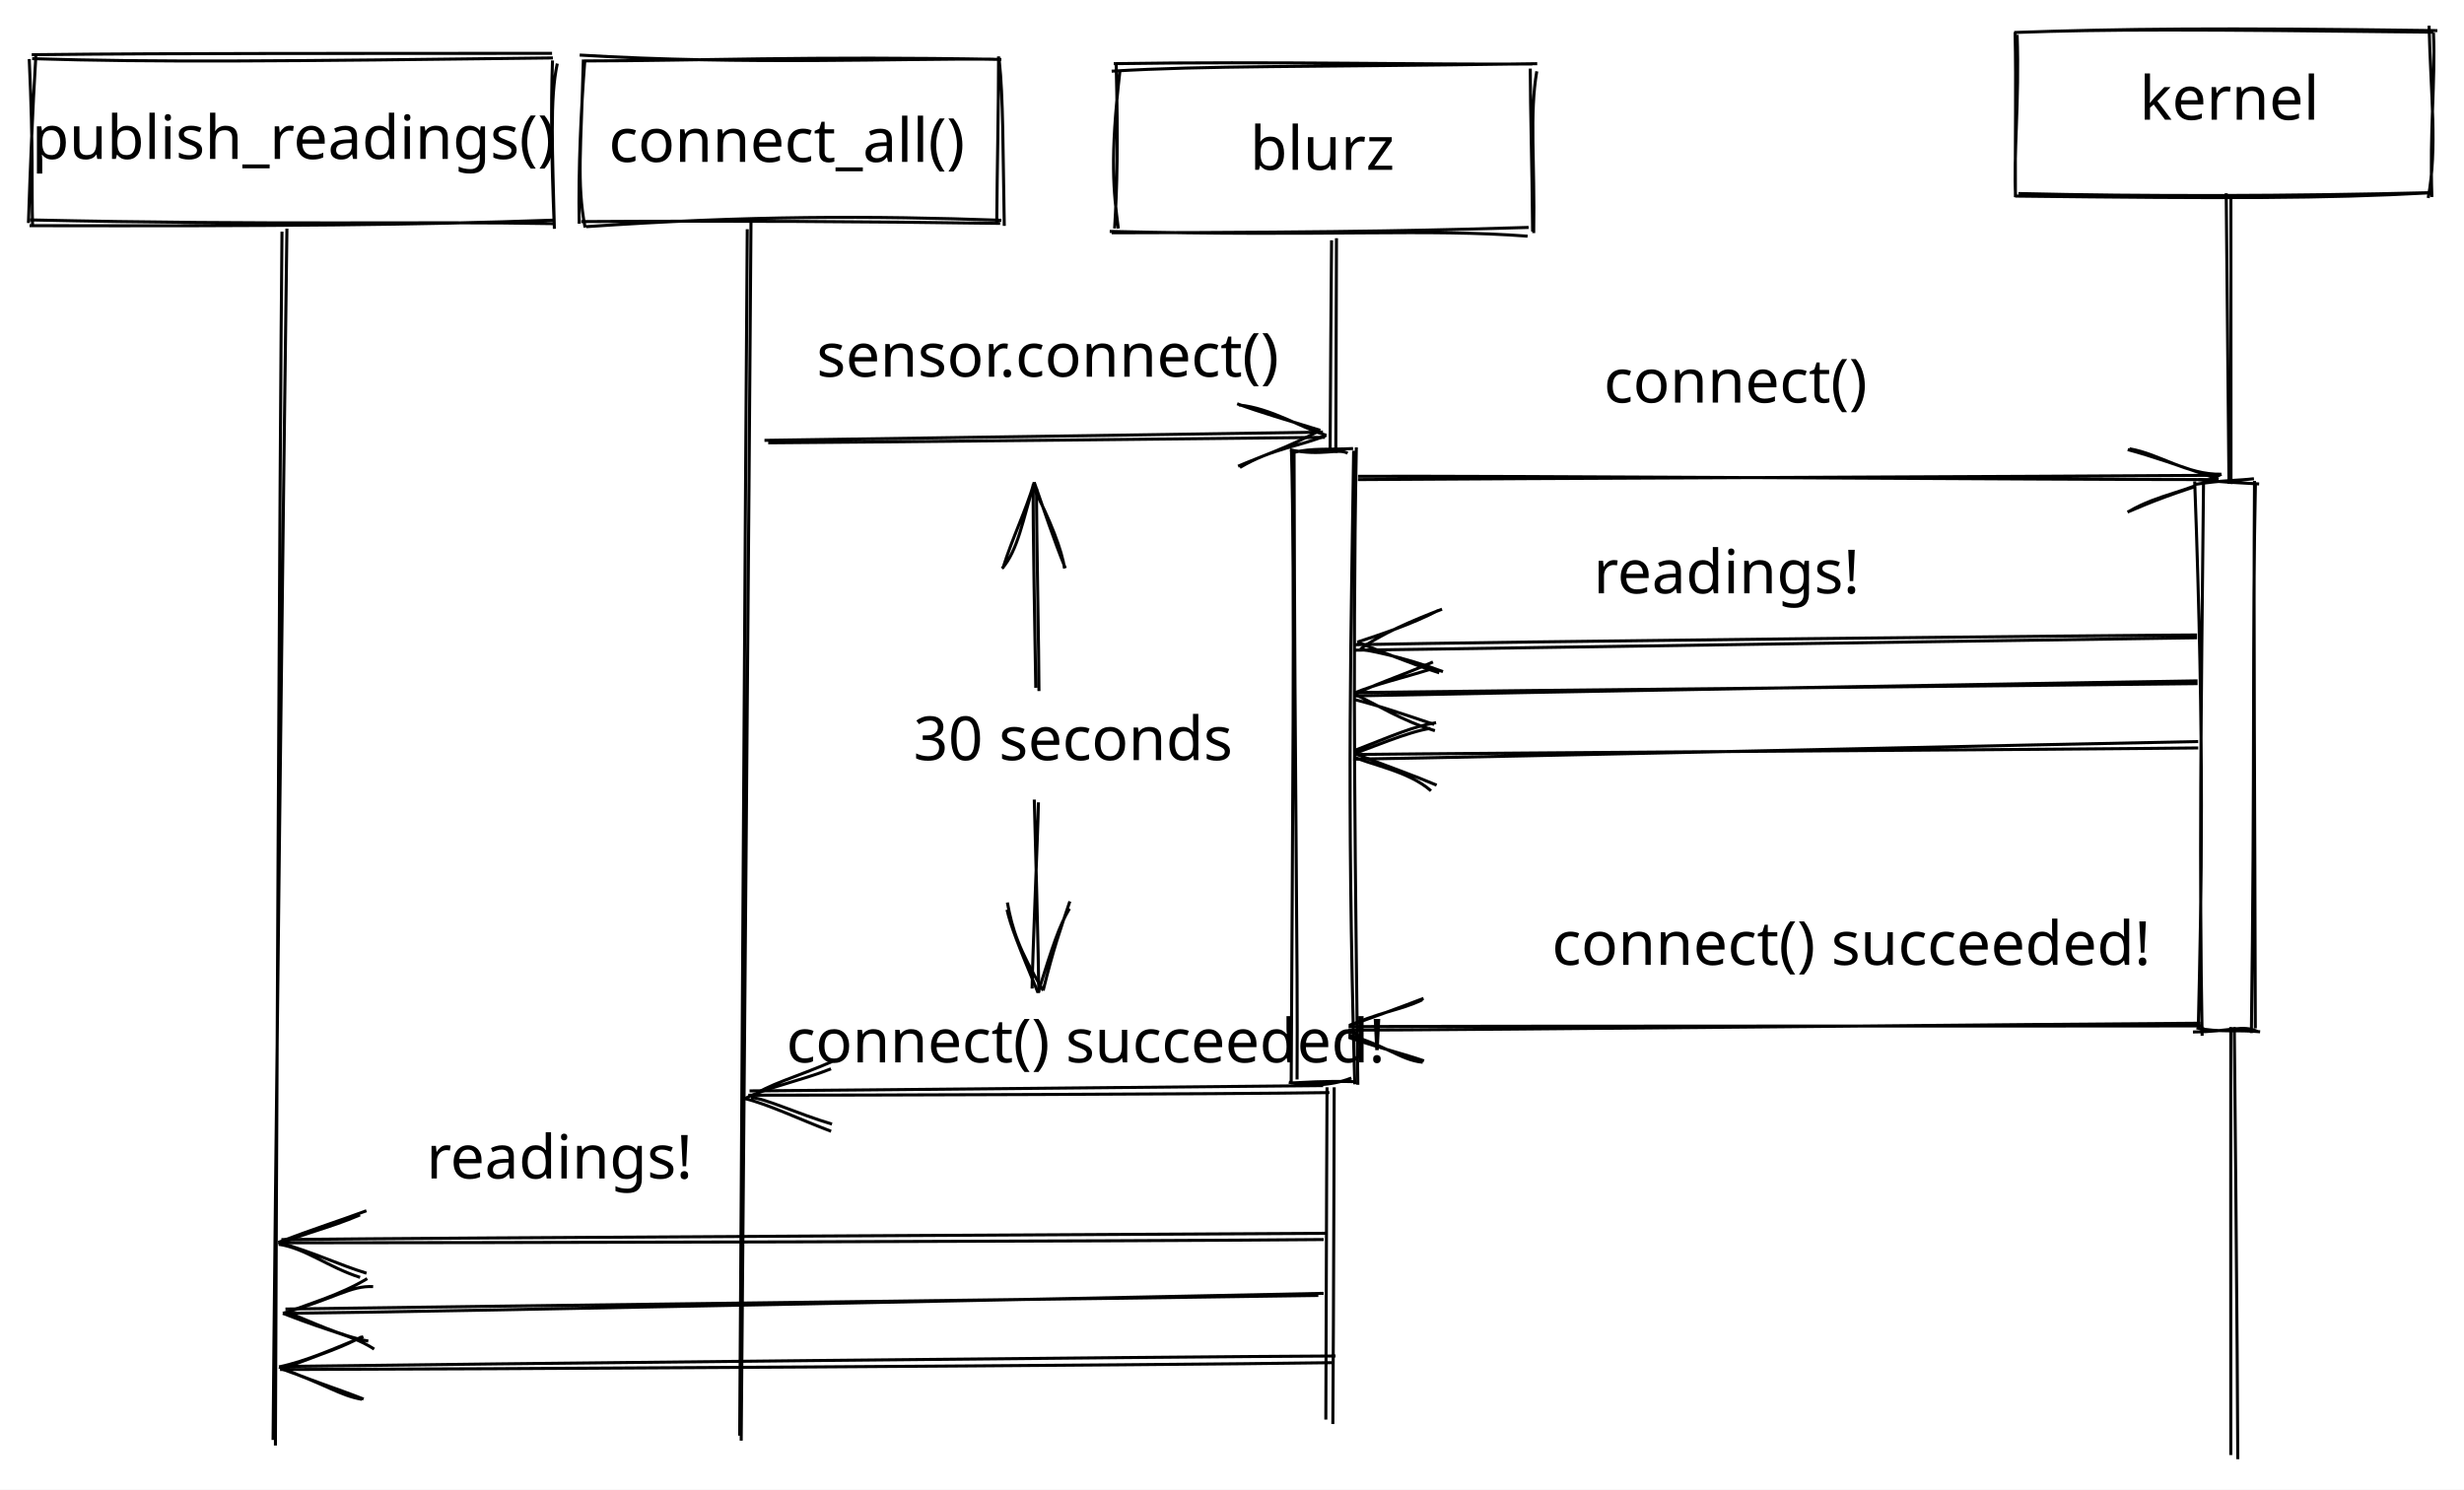
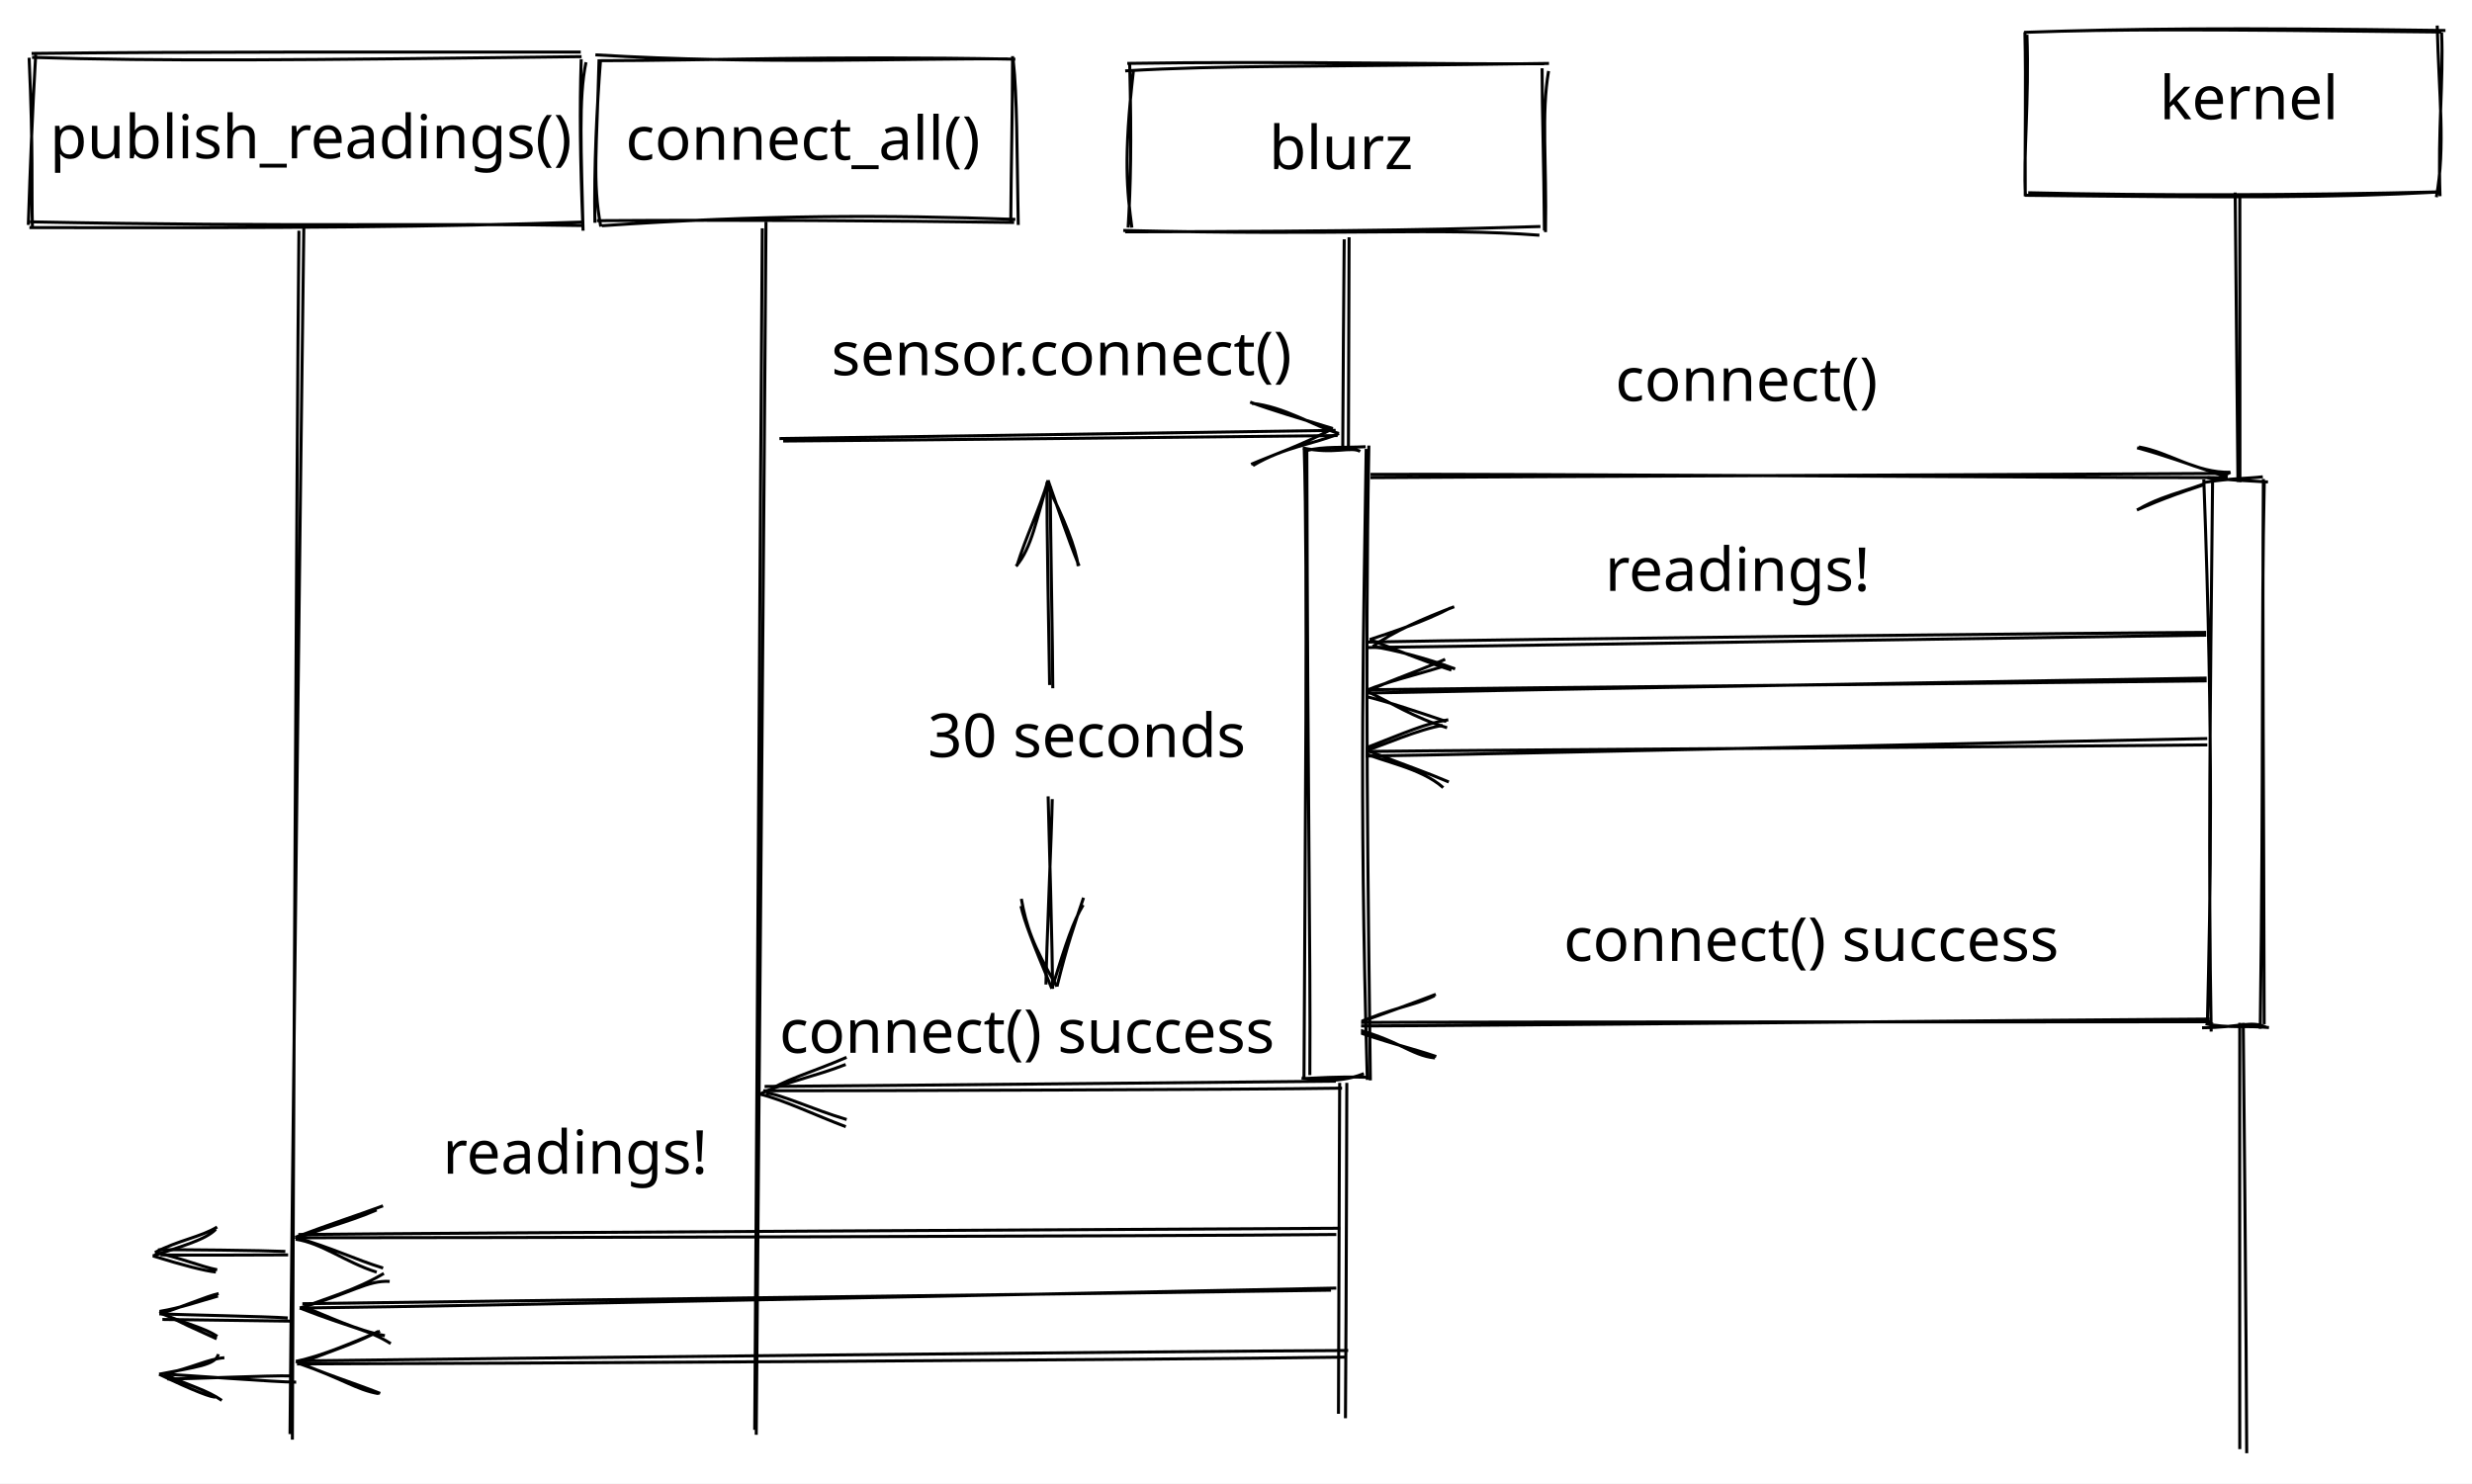
- <svg xmlns="http://www.w3.org/2000/svg" version="1.1" viewBox="0 0 809.293 489.334">
+ <svg xmlns="http://www.w3.org/2000/svg" version="1.1" viewBox="0 0 815.254 489.334" width="815.254" height="489.334">
  <defs>
    <style>
      @font-face {
        font-family: "Virgil";
-         src: url("https://excalidraw.com/FG_Virgil.woff2");
+         src: url("https://excalidraw.com/Virgil.woff2");
      }
      @font-face {
        font-family: "Cascadia";
        src: url("https://excalidraw.com/Cascadia.woff2");
      }
    </style>
  </defs>
-   <rect x="0" y="0" width="809.293" height="489.334" fill="#ffffff" />
-   <g transform="translate(707.2363 21.32422) rotate(0 25 11.5)">
-     <text x="25" y="18" font-family="Virgil" font-size="20px" fill="#000000" text-anchor="middle" style="white-space: pre;" direction="ltr">kernel</text>
-   </g>
-   <g transform="translate(413.793 37.78516) rotate(0 20.5 11.5)">
-     <text x="20.5" y="18" font-family="Virgil" font-size="20px" fill="#000000" text-anchor="middle" style="white-space: pre;" direction="ltr">blurz</text>
-   </g>
-   <g>
-     <g transform="translate(438.4707 78.23242) rotate(0 -1.257586 194.7875)">
+   <rect x="0" y="0" width="815.254" height="489.334" fill="#ffffff" />
+   <g transform="translate(713.1973 21.32422) rotate(0 28.5 12.5)">
+     <text x="28.5" y="18" font-family="Virgil, Segoe UI Emoji" font-size="20px" fill="#000000" text-anchor="middle" style="white-space: pre;" direction="ltr">kernel</text>
+   </g>
+   <g transform="translate(419.7539 37.78516) rotate(0 22.5 12.5)">
+     <text x="22.5" y="18" font-family="Virgil, Segoe UI Emoji" font-size="20px" fill="#000000" text-anchor="middle" style="white-space: pre;" direction="ltr">blurz</text>
+   </g>
+   <g>
+     <g transform="translate(444.4316 78.23242) rotate(0 -1.257586 194.7875)">
      <path d="M-1.121 0.701 C-1.75 65.193, -2.864 323.618, -3.007 388.086 M0.492 0.023 C0.179 65.219, -0.187 324.813, -0.705 389.552" stroke="#000000" stroke-width="1" fill="none" />
    </g>
  </g>
  <g>
-     <g transform="translate(732.8809 63.91602) rotate(0 0.209235 207.4986)">
+     <g transform="translate(738.8418 63.91602) rotate(0 0.209235 207.4986)">
      <path d="M-0.155 0.409 C-0.031 69.328, -0.28 345.262, -0.18 414.069 M-1.695 -0.421 C-1.108 68.622, 1.899 346.356, 2.114 415.418" stroke="#000000" stroke-width="1" fill="none" />
    </g>
  </g>
  <g>
-     <g transform="translate(442.854 157.6359) rotate(0 142.5661 -0.7910548)">
+     <g transform="translate(448.8149 157.6359) rotate(0 142.5661 -0.7910548)">
      <path d="M0.573 -0.077 C48.075 -0.452, 238.384 -1.146, 285.718 -1.505 M-0.585 -1.163 C46.709 -1.42, 236.924 -0.046, 284.845 -0.089" stroke="#000000" stroke-width="1" fill="none" />
    </g>
-     <g transform="translate(442.854 157.6359) rotate(0 142.5661 -0.7910548)">
+     <g transform="translate(448.8149 157.6359) rotate(0 142.5661 -0.7910548)">
      <path d="M256.49 10.312 C266.298 4.622, 275.213 4.205, 286.755 -1.859 M255.913 10.575 C264.158 7.011, 271.937 4.037, 285.803 -0.208" stroke="#000000" stroke-width="1" fill="none" />
    </g>
-     <g transform="translate(442.854 157.6359) rotate(0 142.5661 -0.7910548)">
+     <g transform="translate(448.8149 157.6359) rotate(0 142.5661 -0.7910548)">
      <path d="M256.563 -10.209 C266.472 -8.536, 275.361 -1.59, 286.755 -1.859 M255.986 -9.946 C264.165 -7.747, 271.924 -4.957, 285.803 -0.208" stroke="#000000" stroke-width="1" fill="none" />
    </g>
  </g>
-   <g transform="translate(526.7715 114.252) rotate(0 38 11.5)">
-     <text x="0" y="18" font-family="Cascadia" font-size="20px" fill="#000000" text-anchor="start" style="white-space: pre;" direction="ltr">connect()</text>
-   </g>
-   <g>
-     <g transform="translate(723.5371 336.7051) rotate(0 -142.278 0.5691817)">
+   <g transform="translate(532.7324 114.252) rotate(0 43 12.5)">
+     <text x="0" y="18" font-family="Virgil, Segoe UI Emoji" font-size="20px" fill="#000000" text-anchor="start" style="white-space: pre;" direction="ltr">connect()</text>
+   </g>
+   <g>
+     <g transform="translate(729.498 336.7051) rotate(0 -142.278 0.5691817)">
      <path d="M0.453 0.303 C-46.761 0.404, -236.895 0.272, -284.205 0.555 M-0.768 -0.583 C-48.035 -0.336, -237.868 1.617, -285.009 1.721" stroke="#000000" stroke-width="1" fill="none" />
    </g>
-     <g transform="translate(723.5371 336.7051) rotate(0 -142.278 0.5691817)">
+     <g transform="translate(729.498 336.7051) rotate(0 -142.278 0.5691817)">
      <path d="M-256.383 -8.272 C-264.346 -4.508, -268.213 -5.17, -284.988 2.038 M-255.971 -8.742 C-263.625 -5.798, -273.094 -2.316, -285.94 2.159" stroke="#000000" stroke-width="1" fill="none" />
    </g>
-     <g transform="translate(723.5371 336.7051) rotate(0 -142.278 0.5691817)">
+     <g transform="translate(729.498 336.7051) rotate(0 -142.278 0.5691817)">
      <path d="M-256.244 12.249 C-264.23 11.434, -268.128 6.193, -284.988 2.038 M-255.831 11.779 C-263.618 9.092, -273.126 6.942, -285.94 2.159" stroke="#000000" stroke-width="1" fill="none" />
    </g>
  </g>
-   <g transform="translate(509.7324 298.9551) rotate(0 84.5 11.5)">
-     <text x="0" y="18" font-family="Cascadia" font-size="20px" fill="#000000" text-anchor="start" style="white-space: pre;" direction="ltr">connect() succeeded!</text>
-   </g>
-   <g>
-     <g transform="translate(729.7363 209.0566) rotate(0 -142.6563 2.009959)">
+   <g transform="translate(515.6934 298.9551) rotate(0 85 12.5)">
+     <text x="0" y="18" font-family="Virgil, Segoe UI Emoji" font-size="20px" fill="#000000" text-anchor="start" style="white-space: pre;" direction="ltr">connect() success</text>
+   </g>
+   <g>
+     <g transform="translate(735.6973 209.0566) rotate(0 -142.6563 2.009959)">
      <path d="M-0.279 0.329 C-48.248 0.978, -239.275 3.931, -287.089 4.563 M1.776 -0.543 C-45.856 -0.311, -236.346 1.721, -284.688 2.728" stroke="#000000" stroke-width="1" fill="none" />
    </g>
-     <g transform="translate(729.7363 209.0566) rotate(0 -142.6563 2.009959)">
+     <g transform="translate(735.6973 209.0566) rotate(0 -142.6563 2.009959)">
      <path d="M-256.104 -8.94 C-265.788 -5.275, -276.626 -0.58, -282.948 4.211 M-257.323 -8.553 C-266.24 -3.893, -276.318 -0.65, -283.956 1.894" stroke="#000000" stroke-width="1" fill="none" />
    </g>
-     <g transform="translate(729.7363 209.0566) rotate(0 -142.6563 2.009959)">
+     <g transform="translate(735.6973 209.0566) rotate(0 -142.6563 2.009959)">
      <path d="M-255.798 11.579 C-265.707 7.846, -276.655 5.144, -282.948 4.211 M-257.017 11.965 C-265.995 9.12, -276.185 4.856, -283.956 1.894" stroke="#000000" stroke-width="1" fill="none" />
    </g>
  </g>
-   <g transform="translate(523.3652 176.9043) rotate(0 37 11.5)">
-     <text x="0" y="18" font-family="Cascadia" font-size="20px" fill="#000000" text-anchor="start" style="white-space: pre;" direction="ltr">readings!</text>
-   </g>
-   <g>
-     <g transform="translate(728.5 224.2949) rotate(0 -142.6424 1.797835)">
+   <g transform="translate(529.3262 176.9043) rotate(0 42.5 12.5)">
+     <text x="0" y="18" font-family="Virgil, Segoe UI Emoji" font-size="20px" fill="#000000" text-anchor="start" style="white-space: pre;" direction="ltr">readings!</text>
+   </g>
+   <g>
+     <g transform="translate(734.4609 224.2949) rotate(0 -142.6424 1.797835)">
      <path d="M0.629 0.193 C-47.005 0.777, -237.781 2.573, -285.493 3.225 M-0.5 -0.752 C-48.231 -0.008, -238.338 3.311, -285.914 4.347" stroke="#000000" stroke-width="1" fill="none" />
    </g>
-     <g transform="translate(728.5 224.2949) rotate(0 -142.6424 1.797835)">
+     <g transform="translate(734.4609 224.2949) rotate(0 -142.6424 1.797835)">
      <path d="M-257.605 -4.782 C-268.387 -1.362, -276.04 0.204, -284.067 3.507 M-257.852 -6.834 C-267.623 -2.491, -279.222 1.154, -285.799 5.044" stroke="#000000" stroke-width="1" fill="none" />
    </g>
-     <g transform="translate(728.5 224.2949) rotate(0 -142.6424 1.797835)">
+     <g transform="translate(734.4609 224.2949) rotate(0 -142.6424 1.797835)">
      <path d="M-257.21 15.736 C-268.073 12.473, -275.854 7.354, -284.067 3.507 M-257.457 13.683 C-267.178 10.395, -278.924 6.408, -285.799 5.044" stroke="#000000" stroke-width="1" fill="none" />
    </g>
  </g>
  <g>
-     <g transform="translate(728.793 244.2676) rotate(0 -142.7439 2.161028)">
+     <g transform="translate(734.7539 244.2676) rotate(0 -142.7439 2.161028)">
      <path d="M0.222 -0.814 C-47.488 0.043, -237.472 4.399, -285.359 5.136 M-1.12 1.373 C-48.968 1.923, -237.866 3.046, -285.71 3.602" stroke="#000000" stroke-width="1" fill="none" />
    </g>
-     <g transform="translate(728.793 244.2676) rotate(0 -142.7439 2.161028)">
+     <g transform="translate(734.7539 244.2676) rotate(0 -142.7439 2.161028)">
      <path d="M-258.964 -5.002 C-266.285 -3.915, -279.379 1.729, -285.463 3.833 M-257.111 -6.867 C-264.716 -5.605, -270.463 -2.978, -285.188 2.775" stroke="#000000" stroke-width="1" fill="none" />
    </g>
-     <g transform="translate(728.793 244.2676) rotate(0 -142.7439 2.161028)">
+     <g transform="translate(734.7539 244.2676) rotate(0 -142.7439 2.161028)">
      <path d="M-258.791 15.518 C-266.175 8.906, -279.335 6.851, -285.463 3.833 M-256.937 13.653 C-264.69 10.358, -270.476 8.428, -285.188 2.775" stroke="#000000" stroke-width="1" fill="none" />
    </g>
  </g>
-   <g transform="translate(191.1094 19.48047) rotate(0 68.45898 26.95898)">
+   <g transform="translate(197.0703 19.48047) rotate(0 68.45898 26.95898)">
    <path d="M-0.716 -1.393 C53.826 1.884, 105.013 -0.35, 135.221 -0.038 M0.685 0.535 C37.615 0.494, 74.031 -1.109, 137.785 0.037 M137.104 0.547 C138.383 12.138, 138.292 29.753, 138.744 54.718 M136.875 -0.962 C136.861 17.102, 136.404 34.667, 136.265 54.372 M137.788 52.877 C95.446 51.37, 54.427 51.337, 1.414 54.977 M137.385 53.898 C92.948 53.271, 48.421 53.006, -0.201 53.309 M1.059 55.262 C-1.752 40.354, -0.217 29.062, 0.493 0.068 M-0.875 54.002 C-1.198 35.428, -0.201 15.559, 0.951 0.734" stroke="#000000" stroke-width="1" fill="none" />
  </g>
-   <g transform="translate(721.7988 158.3848) rotate(0 9.800781 90.02539)">
+   <g transform="translate(727.7598 158.3848) rotate(0 9.800781 90.02539)">
    <path d="M-0.696 -0.089 L18.278 1.087 L20.207 179.071 L1.154 178.891" stroke="none" stroke-width="0" fill="#fff" />
    <path d="M-0.7 0.723 C8.049 -0.68, 13.641 -0.515, 18.503 -1.129 M0.243 -0.823 C6.999 -0.11, 12.371 0.163, 20.209 0.586 M18.99 0.346 C17.987 47.058, 18.811 94.83, 17.657 180.975 M18.691 -0.409 C18.321 51.581, 18.803 101.935, 18.956 179.436 M19.643 180.435 C14.502 178.148, 11.498 180.486, -1.536 180.612 M20.535 180.548 C12.925 179.803, 7.073 180.871, -0.37 179.267 M1.48 181.863 C0.525 127.142, 1.108 78.525, 1.944 -0.002 M0.226 179.123 C1.248 134.796, 2.344 88.889, -0.959 -0.259" stroke="#000000" stroke-width="1" fill="none" />
  </g>
-   <g transform="translate(424.8574 147.9961) rotate(0 9.800781 103.6934)">
+   <g transform="translate(430.8184 147.9961) rotate(0 9.800781 103.6934)">
    <path d="M-0.463 -1.245 L21.287 1.697 L17.736 209.183 L-0.616 209.164" stroke="none" stroke-width="0" fill="#fff" />
    <path d="M-1.17 -0.25 C9.199 1.987, 14.661 -0.867, 17.771 0.886 M0.04 0.649 C5.763 -0.855, 12.394 -0.256, 19.558 -0.648 M20.626 -1.03 C19.255 72.483, 20.407 147.565, 21.121 208.355 M19.743 0.084 C19.022 55.908, 17.316 111.431, 20.114 208.186 M18.995 206.128 C12.242 208.827, 4.414 208.831, -1.559 207.527 M20.278 207.329 C16.164 207.258, 11.821 207.056, -0.851 207.755 M1.161 206.604 C1.426 163.192, 0.442 120.174, 0.17 0.174 M-0.771 207.753 C-0.403 125.526, 0.527 43.115, -0.695 -0.571" stroke="#000000" stroke-width="1" fill="none" />
  </g>
-   <g transform="translate(205.4238 35.18555) rotate(0 53 11.5)">
-     <text x="53" y="18" font-family="Cascadia" font-size="20px" fill="#000000" text-anchor="middle" style="white-space: pre;" direction="ltr">connect_all()</text>
-   </g>
-   <g>
-     <g transform="translate(246.2051 73.9707) rotate(0 -1.405251 199.2176)">
+   <g transform="translate(201.2988 34.70898) rotate(0 63.5 12.5)">
+     <text x="63.5" y="18" font-family="Virgil, Segoe UI Emoji" font-size="20px" fill="#000000" text-anchor="middle" style="white-space: pre;" direction="ltr">connect_all()</text>
+   </g>
+   <g>
+     <g transform="translate(252.166 73.9707) rotate(0 -1.405251 199.2176)">
      <path d="M0.453 -0.841 C0.005 65.821, -2.16 332.575, -2.762 399.276 M-0.769 1.331 C-1.293 67.73, -2.776 331.601, -3.263 397.64" stroke="#000000" stroke-width="1" fill="none" />
    </g>
  </g>
  <g>
-     <g transform="translate(251.8909 145.0204) rotate(0 91.24354 -1.316358)">
+     <g transform="translate(257.8518 145.0204) rotate(0 91.24354 -1.316358)">
      <path d="M0.43 0.446 C30.868 0.294, 153.051 -1.042, 183.291 -1.36 M-0.804 -0.365 C29.468 -0.817, 151.783 -2.565, 182.636 -3.079" stroke="#000000" stroke-width="1" fill="none" />
    </g>
-     <g transform="translate(251.8909 145.0204) rotate(0 91.24354 -1.316358)">
+     <g transform="translate(257.8518 145.0204) rotate(0 91.24354 -1.316358)">
      <path d="M155.349 8.543 C165.876 2.28, 175.665 1.479, 183.739 -2.035 M154.758 8.13 C161.817 5.081, 171.008 2.027, 181.74 -3.66" stroke="#000000" stroke-width="1" fill="none" />
    </g>
-     <g transform="translate(251.8909 145.0204) rotate(0 91.24354 -1.316358)">
+     <g transform="translate(257.8518 145.0204) rotate(0 91.24354 -1.316358)">
      <path d="M155.035 -11.976 C165.598 -10.956, 175.498 -4.472, 183.739 -2.035 M154.444 -12.389 C161.735 -9.675, 171.013 -6.966, 181.74 -3.66" stroke="#000000" stroke-width="1" fill="none" />
    </g>
  </g>
-   <g transform="translate(268.209 105.7363) rotate(0 65.5 11.5)">
-     <text x="0" y="18" font-family="Cascadia" font-size="20px" fill="#000000" text-anchor="start" style="white-space: pre;" direction="ltr">sensor.connect()</text>
-   </g>
-   <g>
-     <g transform="translate(434.8733 357.2127) rotate(0 -93.67227 0.9809265)">
+   <g transform="translate(274.1699 105.7363) rotate(0 74.5 12.5)">
+     <text x="0" y="18" font-family="Virgil, Segoe UI Emoji" font-size="20px" fill="#000000" text-anchor="start" style="white-space: pre;" direction="ltr">sensor.connect()</text>
+   </g>
+   <g>
+     <g transform="translate(440.8343 357.2127) rotate(0 -93.67227 0.9809265)">
      <path d="M-0.288 -0.598 C-31.869 -0.326, -157.295 0.938, -188.675 1.144 M1.762 1.703 C-29.962 2.201, -157.352 2.582, -189.107 2.56" stroke="#000000" stroke-width="1" fill="none" />
    </g>
-     <g transform="translate(434.8733 357.2127) rotate(0 -93.67227 0.9809265)">
+     <g transform="translate(440.8343 357.2127) rotate(0 -93.67227 0.9809265)">
      <path d="M-161.929 -6.107 C-171.719 -2.21, -182.923 -0.025, -190.23 3.674 M-161.642 -8.475 C-172.616 -3.613, -183.573 -0.702, -188.217 3.313" stroke="#000000" stroke-width="1" fill="none" />
    </g>
-     <g transform="translate(434.8733 357.2127) rotate(0 -93.67227 0.9809265)">
+     <g transform="translate(440.8343 357.2127) rotate(0 -93.67227 0.9809265)">
      <path d="M-161.895 14.414 C-171.615 10.767, -182.831 5.407, -190.23 3.674 M-161.608 12.047 C-172.698 8.762, -183.668 3.527, -188.217 3.313" stroke="#000000" stroke-width="1" fill="none" />
    </g>
  </g>
-   <g transform="translate(258.2715 330.9941) rotate(0 84.5 11.5)">
-     <text x="0" y="18" font-family="Cascadia" font-size="20px" fill="#000000" text-anchor="start" style="white-space: pre;" direction="ltr">connect() succeeded!</text>
-   </g>
-   <g transform="translate(140.0322 369.1289) rotate(0 37 11.5)">
-     <text x="0" y="18" font-family="Cascadia" font-size="20px" fill="#000000" text-anchor="start" style="white-space: pre;" direction="ltr">readings!</text>
-   </g>
-   <g transform="translate(299.9902 231.7012) rotate(0 44 11.5)">
-     <text x="0" y="18" font-family="Cascadia" font-size="20px" fill="#000000" text-anchor="start" style="white-space: pre;" direction="ltr">30 seconds</text>
-   </g>
-   <g>
-     <g transform="translate(340.459 227.0645) rotate(0 -0.1653767 -34.08456)">
+   <g transform="translate(257.0449 329.2637) rotate(0 85 12.5)">
+     <text x="0" y="18" font-family="Virgil, Segoe UI Emoji" font-size="20px" fill="#000000" text-anchor="start" style="white-space: pre;" direction="ltr">connect() success</text>
+   </g>
+   <g transform="translate(145.9932 369.1289) rotate(0 42.5 12.5)">
+     <text x="0" y="18" font-family="Virgil, Segoe UI Emoji" font-size="20px" fill="#000000" text-anchor="start" style="white-space: pre;" direction="ltr">readings!</text>
+   </g>
+   <g transform="translate(305.9512 231.7012) rotate(0 57.5 12.5)">
+     <text x="0" y="18" font-family="Virgil, Segoe UI Emoji" font-size="20px" fill="#000000" text-anchor="start" style="white-space: pre;" direction="ltr">30 seconds</text>
+   </g>
+   <g>
+     <g transform="translate(346.4199 227.0645) rotate(0 -0.1653767 -34.08456)">
      <path d="M0.784 -0.051 C0.809 -10.955, -0.104 -55.39, -0.001 -66.601 M-0.263 -1.123 C-0.404 -12.229, -1.325 -56.735, -1.072 -68.118" stroke="#000000" stroke-width="1" fill="none" />
    </g>
-     <g transform="translate(340.459 227.0645) rotate(0 -0.1653767 -34.08456)">
+     <g transform="translate(346.4199 227.0645) rotate(0 -0.1653767 -34.08456)">
      <path d="M9.163 -40.341 C8.48 -46.027, 4.325 -56.629, -1.135 -67.043 M9.45 -40.409 C5.406 -50.409, 2.63 -59.03, -0.77 -68.647" stroke="#000000" stroke-width="1" fill="none" />
    </g>
-     <g transform="translate(340.459 227.0645) rotate(0 -0.1653767 -34.08456)">
+     <g transform="translate(346.4199 227.0645) rotate(0 -0.1653767 -34.08456)">
      <path d="M-11.358 -40.298 C-6.142 -46.131, -4.398 -56.745, -1.135 -67.043 M-11.071 -40.366 C-7.969 -50.385, -3.597 -59.021, -0.77 -68.647" stroke="#000000" stroke-width="1" fill="none" />
    </g>
  </g>
  <g>
-     <g transform="translate(340.8809 263.3145) rotate(0 -0.7879436 31.06868)">
+     <g transform="translate(346.8418 263.3145) rotate(0 -0.7879436 31.06868)">
      <path d="M0.188 0.261 C0.025 10.399, -1.793 51.245, -1.887 61.414 M-1.172 -0.648 C-0.889 9.616, 0.26 52.286, 0.312 62.785" stroke="#000000" stroke-width="1" fill="none" />
    </g>
-     <g transform="translate(340.8809 263.3145) rotate(0 -0.7879436 31.06868)">
+     <g transform="translate(346.8418 263.3145) rotate(0 -0.7879436 31.06868)">
      <path d="M-10.011 33.151 C-8.424 41.936, -6.247 48.652, 1.748 62.066 M-10.133 35.528 C-8.918 40.868, -6.48 47.066, 0.056 62.797" stroke="#000000" stroke-width="1" fill="none" />
    </g>
-     <g transform="translate(340.8809 263.3145) rotate(0 -0.7879436 31.06868)">
+     <g transform="translate(346.8418 263.3145) rotate(0 -0.7879436 31.06868)">
      <path d="M10.507 32.788 C7.493 41.687, 5.066 48.485, 1.748 62.066 M10.385 35.165 C7.076 40.706, 4.99 46.983, 0.056 62.797" stroke="#000000" stroke-width="1" fill="none" />
    </g>
  </g>
  <g>
-     <g transform="translate(437.9359 446.245) rotate(0 -172.619 1.415775)">
+     <g transform="translate(443.8968 446.245) rotate(0 -172.619 1.415775)">
      <path d="M0.717 -0.806 C-56.648 -0.558, -287.395 1.824, -344.893 2.633 M-0.366 1.386 C-57.846 2.258, -288.546 3.549, -345.955 3.637" stroke="#000000" stroke-width="1" fill="none" />
    </g>
-     <g transform="translate(437.9359 446.245) rotate(0 -172.619 1.415775)">
+     <g transform="translate(443.8968 446.245) rotate(0 -172.619 1.415775)">
      <path d="M-319.149 -7.1 C-326.197 -3.385, -330.637 -2.092, -345.337 3.47 M-318.591 -7.168 C-327.622 -3.478, -337.165 0.869, -346.294 2.777" stroke="#000000" stroke-width="1" fill="none" />
    </g>
-     <g transform="translate(437.9359 446.245) rotate(0 -172.619 1.415775)">
+     <g transform="translate(443.8968 446.245) rotate(0 -172.619 1.415775)">
      <path d="M-319.066 13.421 C-326.33 12.182, -330.791 8.519, -345.337 3.47 M-318.508 13.353 C-327.605 9.759, -337.178 6.821, -346.294 2.777" stroke="#000000" stroke-width="1" fill="none" />
    </g>
  </g>
  <g>
-     <g transform="translate(435.6548 406.1856) rotate(0 -171.7317 0.5056649)">
+     <g transform="translate(441.6158 406.1856) rotate(0 -171.7317 0.5056649)">
      <path d="M0.358 -1.06 C-57.006 -0.713, -286.016 0.371, -343.231 1.012 M-0.913 0.997 C-58.458 1.563, -286.777 2.088, -343.821 2.072" stroke="#000000" stroke-width="1" fill="none" />
    </g>
-     <g transform="translate(435.6548 406.1856) rotate(0 -171.7317 0.5056649)">
+     <g transform="translate(441.6158 406.1856) rotate(0 -171.7317 0.5056649)">
      <path d="M-317.412 -7.092 C-327.937 -2.603, -335.66 -1.143, -344.108 2.563 M-315.295 -8.456 C-324.573 -5.026, -332.18 -2.646, -344.23 1.914" stroke="#000000" stroke-width="1" fill="none" />
    </g>
-     <g transform="translate(435.6548 406.1856) rotate(0 -171.7317 0.5056649)">
+     <g transform="translate(441.6158 406.1856) rotate(0 -171.7317 0.5056649)">
      <path d="M-317.384 13.43 C-327.737 10.137, -335.47 3.816, -344.108 2.563 M-315.267 12.065 C-324.427 9.258, -332.042 5.399, -344.23 1.914" stroke="#000000" stroke-width="1" fill="none" />
    </g>
  </g>
  <g>
-     <g transform="translate(433.8828 424.883) rotate(0 -169.8007 3.261333)">
+     <g transform="translate(439.8437 424.883) rotate(0 -169.8007 3.261333)">
      <path d="M-0.882 0.668 C-57.39 1.571, -283.339 4.283, -340.123 5.132 M0.855 -0.027 C-55.614 1.086, -283.231 5.941, -340.457 6.55" stroke="#000000" stroke-width="1" fill="none" />
    </g>
-     <g transform="translate(433.8828 424.883) rotate(0 -169.8007 3.261333)">
+     <g transform="translate(439.8437 424.883) rotate(0 -169.8007 3.261333)">
      <path d="M-311.329 -2.232 C-318.742 -2.614, -323.595 1.56, -340.975 6.544 M-313.256 -4.861 C-322.473 0.642, -331.834 3.135, -339.523 6.229" stroke="#000000" stroke-width="1" fill="none" />
    </g>
-     <g transform="translate(433.8828 424.883) rotate(0 -169.8007 3.261333)">
+     <g transform="translate(439.8437 424.883) rotate(0 -169.8007 3.261333)">
      <path d="M-310.985 18.287 C-318.421 13.584, -323.346 13.439, -340.975 6.544 M-312.912 15.657 C-322.1 13.983, -331.582 9.296, -339.523 6.229" stroke="#000000" stroke-width="1" fill="none" />
    </g>
  </g>
-   <g transform="translate(366.0625 21.78125) rotate(0 68.45898 26.95898)">
+   <g transform="translate(372.0234 21.78125) rotate(0 68.45898 26.95898)">
    <path d="M-0.94 1.597 C30.893 -0.288, 60.176 0.307, 138.827 -0.861 M-0.253 -0.868 C51.769 -1.679, 103.757 -0.491, 137.251 -0.767 M138.686 1.647 C136.265 15.739, 138.077 31.339, 137.675 54.782 M136.547 0.74 C136.577 15.285, 137.132 31.039, 137.325 54.266 M135.67 55.802 C102.178 53.255, 71.138 55.973, -1.58 54.232 M136.004 52.926 C108.783 53.728, 82.073 54.567, -0.946 54.688 M1.257 53.301 C-0.341 41.079, -1.531 30.445, 1.783 1.451 M0.033 53.276 C0.84 39.564, 1.217 26.241, 0.537 -0.947" stroke="#000000" stroke-width="1" fill="none" />
  </g>
-   <g transform="translate(662.375 10) rotate(0 68.45898 26.95898)">
+   <g transform="translate(668.3359 10) rotate(0 68.45898 26.95898)">
    <path d="M-0.814 0.673 C34.438 -0.544, 65.382 -0.911, 138.168 0.058 M-0.229 0.652 C29.177 -0.417, 57.905 -0.363, 136.841 0.568 M135.443 -1.573 C136.006 21.348, 138.203 38.445, 135.161 55.041 M136.893 0.743 C137.552 16.89, 135.625 32.606, 136.37 54.713 M135.486 53.355 C101.208 55.23, 69.187 55.199, -0.516 54.415 M136.646 53.273 C89.835 54.437, 41.907 54.553, 0.564 53.573 M-0.338 54.754 C-1.114 41.32, 0.916 23.317, 0.146 1.456 M-0.418 54.747 C-0.558 36.532, -0.125 17.897, -0.526 0.592" stroke="#000000" stroke-width="1" fill="none" />
  </g>
-   <g transform="translate(10 19.28906) rotate(0 85.59961 26.95898)">
-     <path d="M0.418 -1.315 C51.26 -1.882, 104.55 -1.677, 171.322 -1.767 M0.558 -0.022 C40.449 1.233, 83.197 0.814, 171.589 -0.262 M173.045 1.588 C170.545 12.961, 171.486 30.201, 172.082 55.873 M171.468 0.574 C170.929 16.652, 171.122 32.423, 172.027 54.695 M171.726 54.169 C128.281 53.383, 81.26 54.735, -0.075 52.953 M171.902 53.024 C126.951 54.62, 82.059 55.009, -0.298 54.841 M-0.661 53.974 C-0.014 35.006, 0.676 17.189, 1.767 -0.816 M0.692 54.914 C0.329 41.898, 1.006 30.728, -0.398 0.103" stroke="#000000" stroke-width="1" fill="none" />
-   </g>
-   <g transform="translate(21.50195 34.21289) rotate(0 75 11.5)">
-     <text x="75" y="18" font-family="Cascadia" font-size="20px" fill="#000000" text-anchor="middle" style="white-space: pre;" direction="ltr">publish_readings()</text>
-   </g>
-   <g>
-     <g transform="translate(93.73828 75.97461) rotate(0 -1.775538 199.0121)">
+   <g transform="translate(10 18.94531) rotate(0 90.70508 27.5957)">
+     <path d="M0.418 -1.315 C54.354 -1.938, 110.739 -1.732, 181.533 -1.767 M0.558 -0.022 C42.905 1.322, 88.109 0.903, 181.8 -0.262 M183.256 1.588 C180.757 13.311, 181.699 30.901, 182.293 57.147 M181.679 0.574 C181.143 17.042, 181.336 33.203, 182.238 55.969 M181.937 55.442 C135.829 54.59, 86.145 55.943, -0.075 54.226 M182.113 54.297 C134.496 55.916, 86.937 56.305, -0.298 56.114 M-0.661 55.248 C-0.007 35.848, 0.683 17.599, 1.767 -0.816 M0.692 56.188 C0.336 42.904, 1.013 31.467, -0.398 0.103" stroke="#000000" stroke-width="1" fill="none" />
+   </g>
+   <g transform="translate(17.01758 34.21289) rotate(0 85.5 12.5)">
+     <text x="85.5" y="18" font-family="Virgil, Segoe UI Emoji" font-size="20px" fill="#000000" text-anchor="middle" style="white-space: pre;" direction="ltr">publish_readings()</text>
+   </g>
+   <g>
+     <g transform="translate(99.69922 75.97461) rotate(0 -1.775538 199.0121)">
      <path d="M-1.116 0.124 C-1.821 66.677, -3.057 332.497, -3.278 398.881 M0.499 -0.857 C-0.418 65.376, -3.535 330.263, -4.05 397.036" stroke="#000000" stroke-width="1" fill="none" />
    </g>
  </g>
+   <g>
+     <g transform="translate(94.00479 414.0784) rotate(0 -20.45054 -0.9799484)">
+       <path d="M1.019 -0.174 C-5.77 -0.179, -34.191 0.025, -41.064 -0.194 M0.094 -1.312 C-6.808 -1.626, -35.162 -1.987, -41.92 -1.829" stroke="#000000" stroke-width="1" fill="none" />
+     </g>
+     <g transform="translate(94.00479 414.0784) rotate(0 -20.45054 -0.9799484)">
+       <path d="M-22.838 -8.622 C-26.286 -5.122, -33.724 -3.149, -43.596 0.161 M-22.391 -9.367 C-27.668 -6.094, -35.201 -5.005, -42.881 -0.969" stroke="#000000" stroke-width="1" fill="none" />
+     </g>
+     <g transform="translate(94.00479 414.0784) rotate(0 -20.45054 -0.9799484)">
+       <path d="M-22.816 5.488 C-26.251 5.145, -33.694 3.276, -43.596 0.161 M-22.369 4.743 C-27.52 3.757, -35.059 0.588, -42.881 -0.969" stroke="#000000" stroke-width="1" fill="none" />
+     </g>
+   </g>
+   <g>
+     <g transform="translate(94.93832 435.7709) rotate(0 -20.73707 -1.209925)">
+       <path d="M0.93 -0.013 C-5.917 -0.136, -34.243 -0.445, -41.382 -0.573 M-0.04 -1.065 C-7.032 -1.56, -35.242 -2.094, -42.404 -2.407" stroke="#000000" stroke-width="1" fill="none" />
+     </g>
+     <g transform="translate(94.93832 435.7709) rotate(0 -20.73707 -1.209925)">
+       <path d="M-22.836 -9.106 C-27.28 -8.046, -33.015 -5.352, -41.78 -2.539 M-23.054 -8.284 C-29.407 -6.521, -35.328 -4.358, -42.324 -3.217" stroke="#000000" stroke-width="1" fill="none" />
+     </g>
+     <g transform="translate(94.93832 435.7709) rotate(0 -20.73707 -1.209925)">
+       <path d="M-23.266 4.998 C-27.61 2.175, -33.227 0.989, -41.78 -2.539 M-23.484 5.82 C-29.786 2.935, -35.565 0.45, -42.324 -3.217" stroke="#000000" stroke-width="1" fill="none" />
+     </g>
+   </g>
+   <g>
+     <g transform="translate(96.83285 454.8725) rotate(0 -21.00391 -0.2995626)">
+       <path d="M-0.889 -1.05 C-7.677 -1.249, -35.125 0.023, -41.676 -0.052 M0.845 1.013 C-6.057 1.012, -35.976 -1.38, -42.853 -1.612" stroke="#000000" stroke-width="1" fill="none" />
+     </g>
+     <g transform="translate(96.83285 454.8725) rotate(0 -21.00391 -0.2995626)">
+       <path d="M-24.832 -8.222 C-25.612 -4.601, -32.394 -3.996, -44.359 -1.599 M-22.837 -7.049 C-28.28 -6.639, -33.457 -3.663, -42.65 -1.675" stroke="#000000" stroke-width="1" fill="none" />
+     </g>
+     <g transform="translate(96.83285 454.8725) rotate(0 -21.00391 -0.2995626)">
+       <path d="M-25.676 5.863 C-26.404 6.377, -32.999 3.868, -44.359 -1.599 M-23.681 7.036 C-28.802 3.492, -33.743 2.515, -42.65 -1.675" stroke="#000000" stroke-width="1" fill="none" />
+     </g>
+   </g>
</svg>
